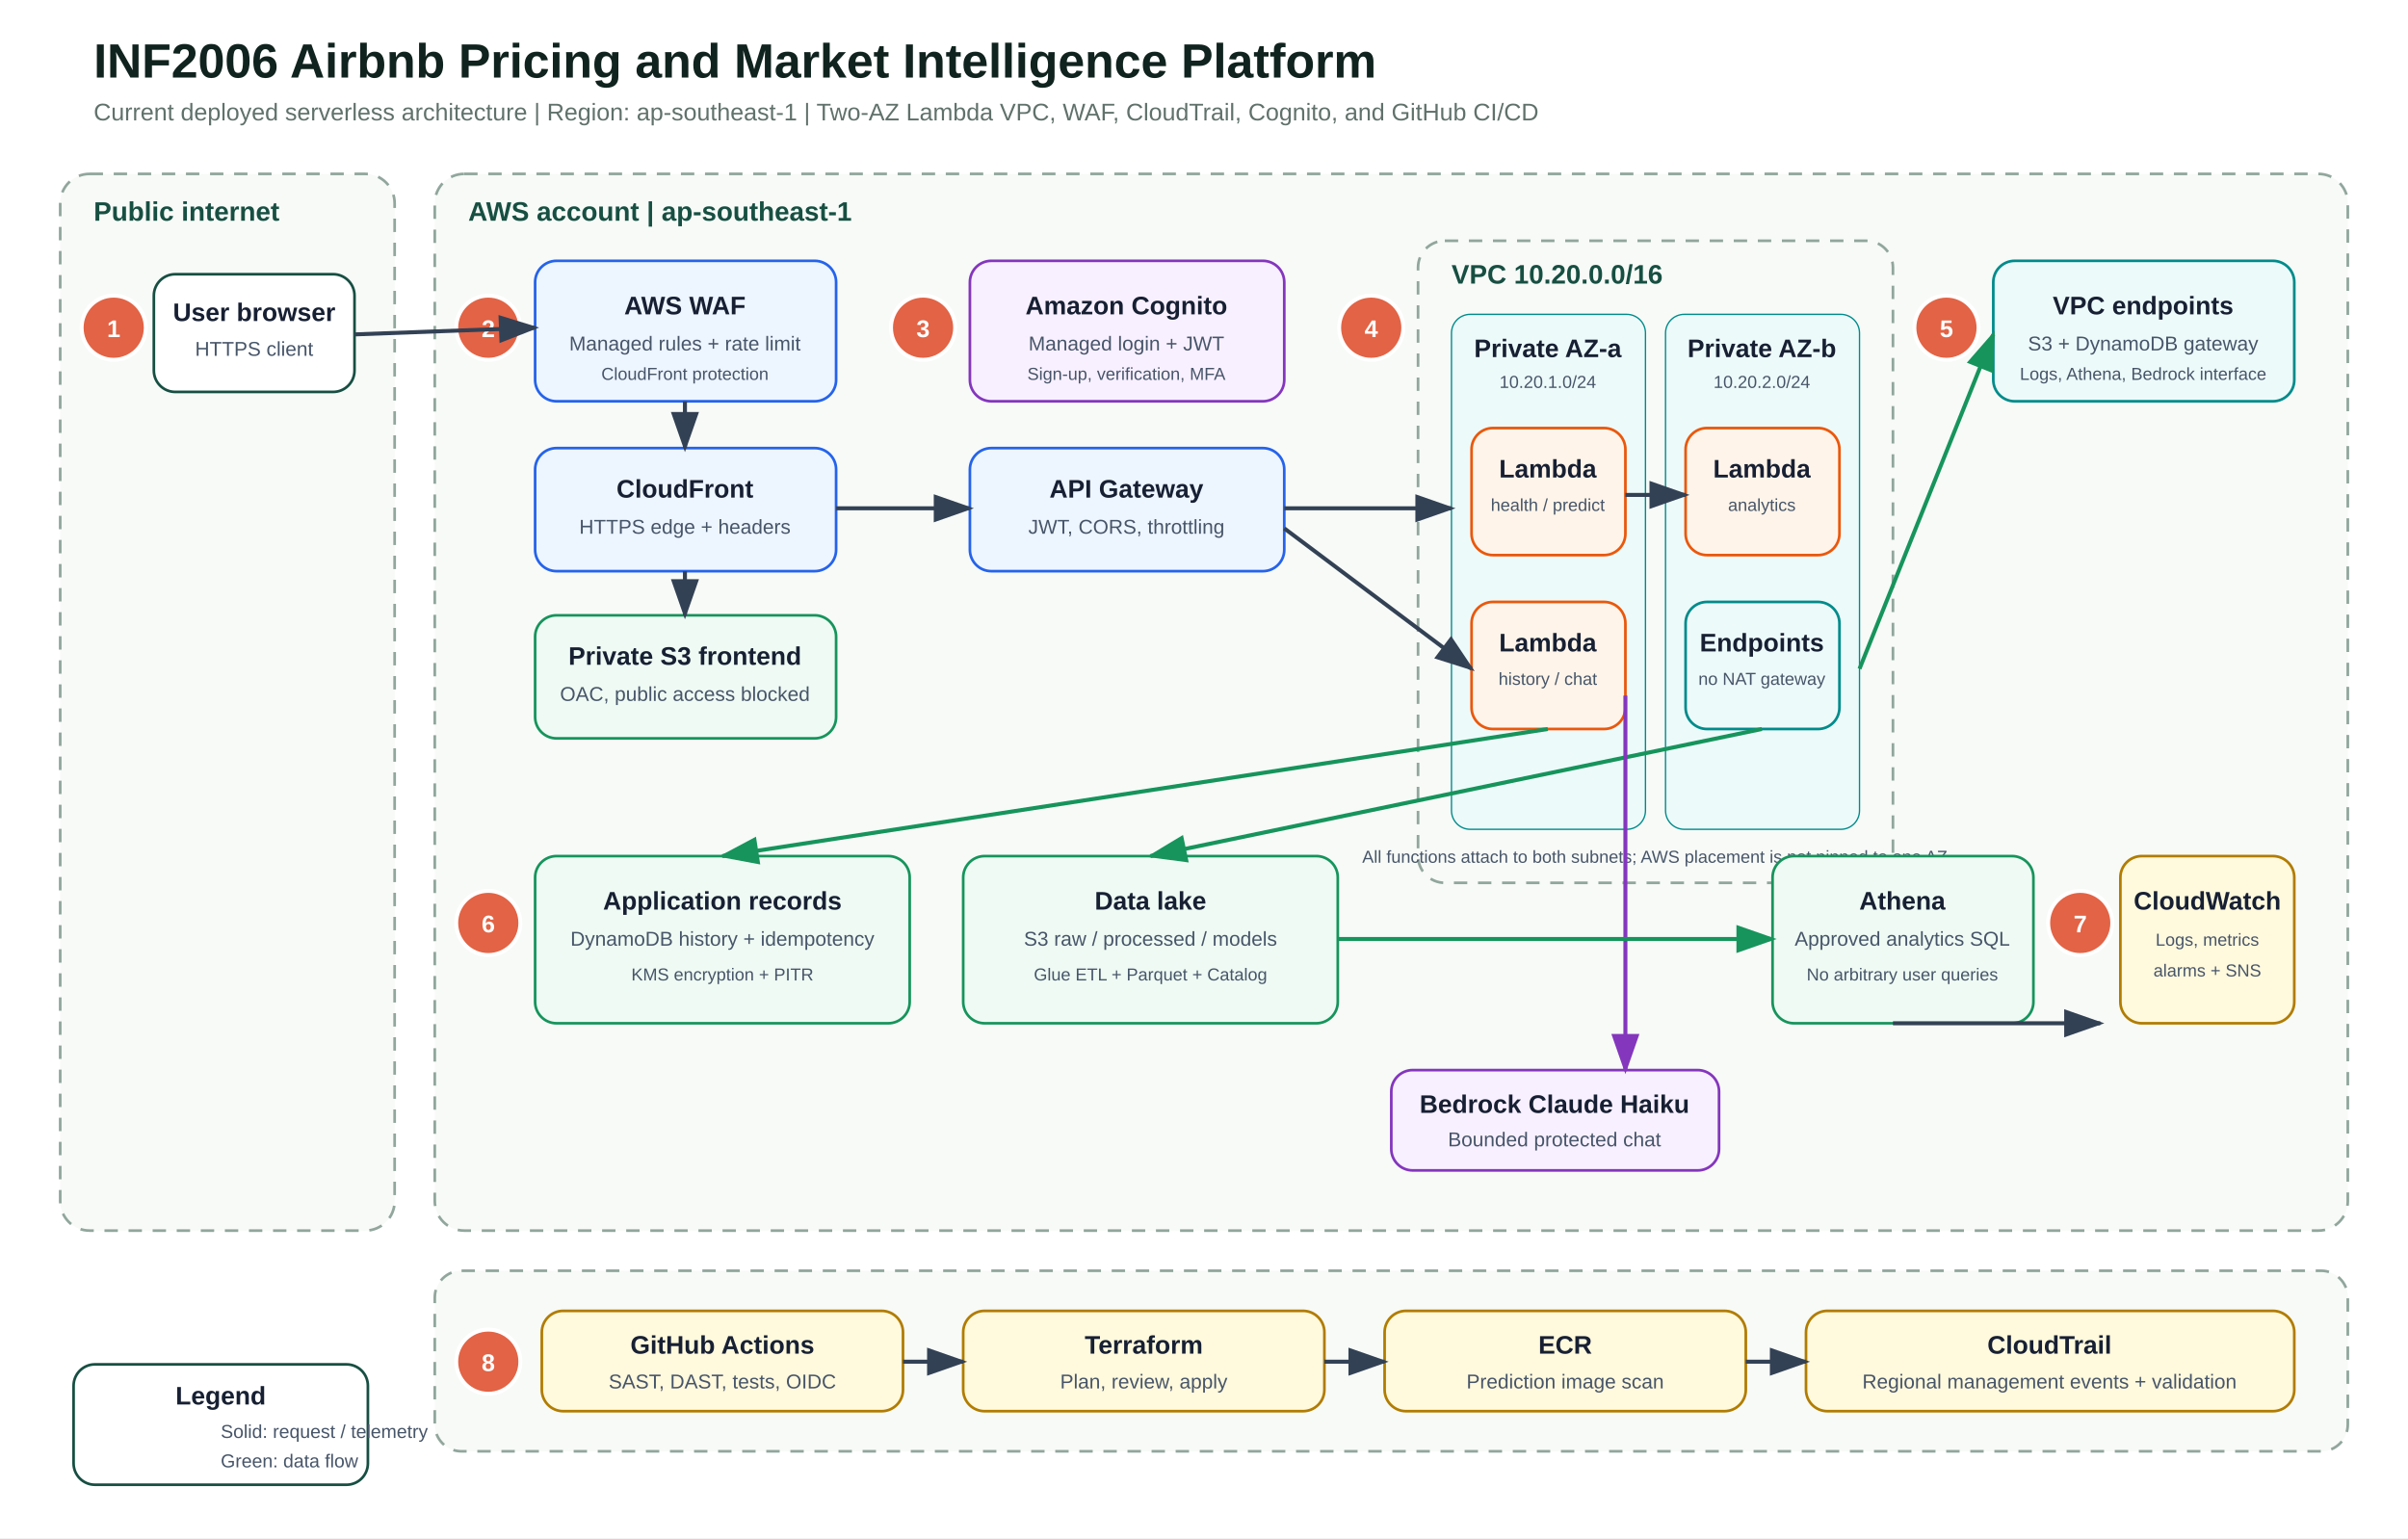
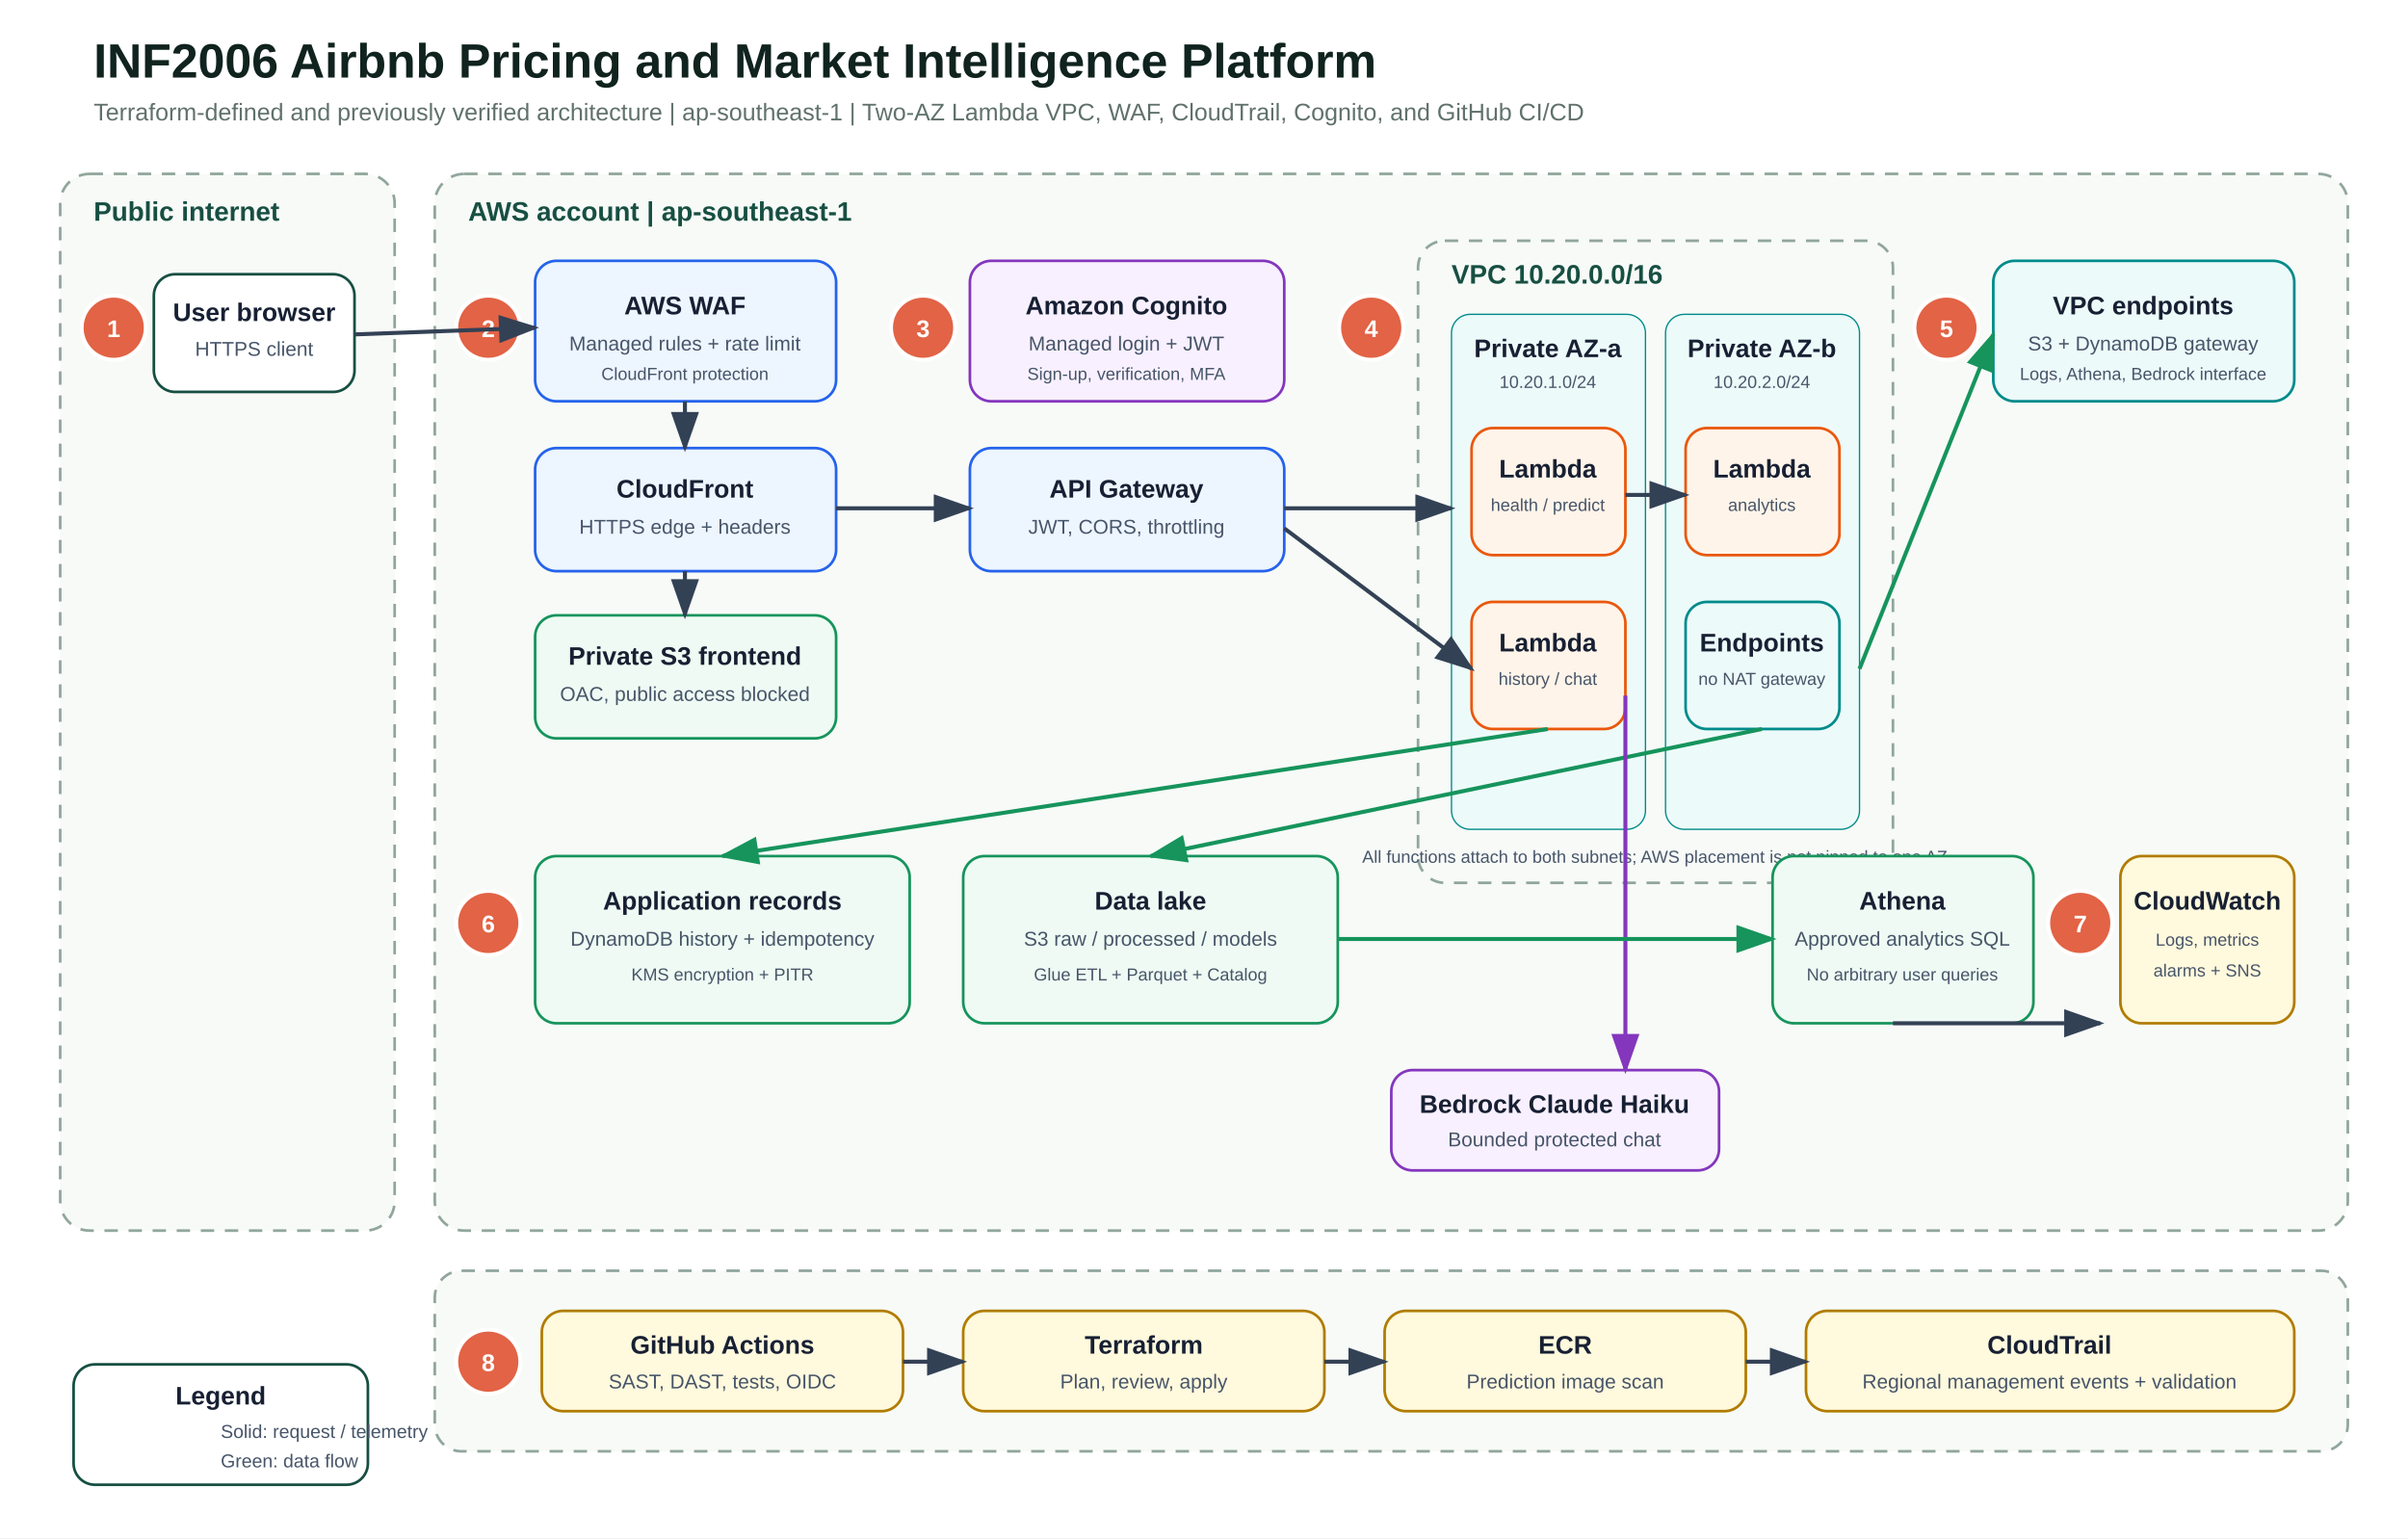
<svg xmlns="http://www.w3.org/2000/svg" width="1800" height="1150" viewBox="0 0 1800 1150">
  <defs>
    <style>
      .title { font: 700 36px Arial, sans-serif; fill: #10231e; }
      .subtitle { font: 18px Arial, sans-serif; fill: #60716b; }
      .step { font: 700 18px Arial, sans-serif; fill: #ffffff; text-anchor: middle; }
      .boundary { fill: #f7faf7; stroke: #91a69d; stroke-width: 2; stroke-dasharray: 10 8; }
      .boundary-label { font: 700 20px Arial, sans-serif; fill: #174f42; }
      .box { fill: #ffffff; stroke: #174f42; stroke-width: 2; rx: 16; }
      .edge { fill: #edf5ff; stroke: #2563eb; }
      .compute { fill: #fff4e9; stroke: #ea580c; }
      .data { fill: #eefaf3; stroke: #16945c; }
      .identity { fill: #f8f0ff; stroke: #8436bd; }
      .ops { fill: #fff9dd; stroke: #b17c00; }
      .network { fill: #edfafa; stroke: #008b8b; }
      .label { font: 700 19px Arial, sans-serif; fill: #172033; text-anchor: middle; }
      .small { font: 15px Arial, sans-serif; fill: #475569; text-anchor: middle; }
      .tiny { font: 13px Arial, sans-serif; fill: #475569; text-anchor: middle; }
      .arrow { stroke: #334155; stroke-width: 3; fill: none; marker-end: url(#arrowhead); }
      .green-arrow { stroke: #16945c; stroke-width: 3; fill: none; marker-end: url(#greenhead); }
      .purple-arrow { stroke: #8436bd; stroke-width: 3; fill: none; marker-end: url(#purplehead); }
      .step-circle { fill: #e26345; stroke: #ffffff; stroke-width: 3; }
      .legend { font: 14px Arial, sans-serif; fill: #475569; }
    </style>
    <marker id="arrowhead" markerWidth="10" markerHeight="7" refX="9" refY="3.5" orient="auto">
      <polygon points="0 0, 10 3.5, 0 7" fill="#334155" />
    </marker>
    <marker id="greenhead" markerWidth="10" markerHeight="7" refX="9" refY="3.5" orient="auto">
      <polygon points="0 0, 10 3.5, 0 7" fill="#16945c" />
    </marker>
    <marker id="purplehead" markerWidth="10" markerHeight="7" refX="9" refY="3.5" orient="auto">
      <polygon points="0 0, 10 3.5, 0 7" fill="#8436bd" />
    </marker>
  </defs>
  <rect width="1800" height="1150" fill="#ffffff" />
  <text x="70" y="58" class="title">INF2006 Airbnb Pricing and Market Intelligence Platform</text>
-   <text x="70" y="90" class="subtitle">Current deployed serverless architecture | Region: ap-southeast-1 | Two-AZ Lambda VPC, WAF, CloudTrail, Cognito, and GitHub CI/CD</text>
+   <text x="70" y="90" class="subtitle">Terraform-defined and previously verified architecture | ap-southeast-1 | Two-AZ Lambda VPC, WAF, CloudTrail, Cognito, and GitHub CI/CD</text>
  <rect x="45" y="130" width="250" height="790" class="boundary" rx="22" />
  <text x="70" y="165" class="boundary-label">Public internet</text>
  <rect x="325" y="130" width="1430" height="790" class="boundary" rx="22" />
  <text x="350" y="165" class="boundary-label">AWS account | ap-southeast-1</text>
  <circle cx="85" cy="245" r="24" class="step-circle" />
  <text x="85" y="252" class="step">1</text>
  <rect x="115" y="205" width="150" height="88" class="box" />
  <text x="190" y="240" class="label">User browser</text>
  <text x="190" y="266" class="small">HTTPS client</text>
  <circle cx="365" cy="245" r="24" class="step-circle" />
  <text x="365" y="252" class="step">2</text>
  <rect x="400" y="195" width="225" height="105" class="box edge" />
  <text x="512" y="235" class="label">AWS WAF</text>
  <text x="512" y="262" class="small">Managed rules + rate limit</text>
  <text x="512" y="284" class="tiny">CloudFront protection</text>
  <rect x="400" y="335" width="225" height="92" class="box edge" />
  <text x="512" y="372" class="label">CloudFront</text>
  <text x="512" y="399" class="small">HTTPS edge + headers</text>
  <rect x="400" y="460" width="225" height="92" class="box data" />
  <text x="512" y="497" class="label">Private S3 frontend</text>
  <text x="512" y="524" class="small">OAC, public access blocked</text>
  <circle cx="690" cy="245" r="24" class="step-circle" />
  <text x="690" y="252" class="step">3</text>
  <rect x="725" y="195" width="235" height="105" class="box identity" />
  <text x="842" y="235" class="label">Amazon Cognito</text>
  <text x="842" y="262" class="small">Managed login + JWT</text>
  <text x="842" y="284" class="tiny">Sign-up, verification, MFA</text>
  <rect x="725" y="335" width="235" height="92" class="box edge" />
  <text x="842" y="372" class="label">API Gateway</text>
  <text x="842" y="399" class="small">JWT, CORS, throttling</text>
  <circle cx="1025" cy="245" r="24" class="step-circle" />
  <text x="1025" y="252" class="step">4</text>
  <rect x="1060" y="180" width="355" height="480" class="boundary" rx="20" />
  <text x="1085" y="212" class="boundary-label">VPC 10.20.0.0/16</text>
  <text x="1237" y="645" class="tiny">All functions attach to both subnets; AWS placement is not pinned to one AZ</text>
  <rect x="1085" y="235" width="145" height="385" class="network" rx="14" />
  <text x="1157" y="267" class="label">Private AZ-a</text>
  <text x="1157" y="290" class="tiny">10.20.1.0/24</text>
  <rect x="1100" y="320" width="115" height="95" class="box compute" />
  <text x="1157" y="357" class="label">Lambda</text>
  <text x="1157" y="382" class="tiny">health / predict</text>
  <rect x="1100" y="450" width="115" height="95" class="box compute" />
  <text x="1157" y="487" class="label">Lambda</text>
  <text x="1157" y="512" class="tiny">history / chat</text>
  <rect x="1245" y="235" width="145" height="385" class="network" rx="14" />
  <text x="1317" y="267" class="label">Private AZ-b</text>
  <text x="1317" y="290" class="tiny">10.20.2.0/24</text>
  <rect x="1260" y="320" width="115" height="95" class="box compute" />
  <text x="1317" y="357" class="label">Lambda</text>
  <text x="1317" y="382" class="tiny">analytics</text>
  <rect x="1260" y="450" width="115" height="95" class="box network" />
  <text x="1317" y="487" class="label">Endpoints</text>
  <text x="1317" y="512" class="tiny">no NAT gateway</text>
  <circle cx="1455" cy="245" r="24" class="step-circle" />
  <text x="1455" y="252" class="step">5</text>
  <rect x="1490" y="195" width="225" height="105" class="box network" />
  <text x="1602" y="235" class="label">VPC endpoints</text>
  <text x="1602" y="262" class="small">S3 + DynamoDB gateway</text>
  <text x="1602" y="284" class="tiny">Logs, Athena, Bedrock interface</text>
  <circle cx="365" cy="690" r="24" class="step-circle" />
  <text x="365" y="697" class="step">6</text>
  <rect x="400" y="640" width="280" height="125" class="box data" />
  <text x="540" y="680" class="label">Application records</text>
  <text x="540" y="707" class="small">DynamoDB history + idempotency</text>
  <text x="540" y="733" class="tiny">KMS encryption + PITR</text>
  <rect x="720" y="640" width="280" height="125" class="box data" />
  <text x="860" y="680" class="label">Data lake</text>
  <text x="860" y="707" class="small">S3 raw / processed / models</text>
  <text x="860" y="733" class="tiny">Glue ETL + Parquet + Catalog</text>
  <rect x="1040" y="800" width="245" height="75" class="box identity" />
  <text x="1162" y="832" class="label">Bedrock Claude Haiku</text>
  <text x="1162" y="857" class="small">Bounded protected chat</text>
  <rect x="1325" y="640" width="195" height="125" class="box data" />
  <text x="1422" y="680" class="label">Athena</text>
  <text x="1422" y="707" class="small">Approved analytics SQL</text>
  <text x="1422" y="733" class="tiny">No arbitrary user queries</text>
  <circle cx="1555" cy="690" r="24" class="step-circle" />
  <text x="1555" y="697" class="step">7</text>
  <rect x="1585" y="640" width="130" height="125" class="box ops" />
  <text x="1650" y="680" class="label">CloudWatch</text>
  <text x="1650" y="707" class="tiny">Logs, metrics</text>
  <text x="1650" y="730" class="tiny">alarms + SNS</text>
  <rect x="325" y="950" width="1430" height="135" class="boundary" rx="20" />
  <circle cx="365" cy="1018" r="24" class="step-circle" />
  <text x="365" y="1025" class="step">8</text>
  <rect x="405" y="980" width="270" height="75" class="box ops" />
  <text x="540" y="1012" class="label">GitHub Actions</text>
  <text x="540" y="1038" class="small">SAST, DAST, tests, OIDC</text>
  <rect x="720" y="980" width="270" height="75" class="box ops" />
  <text x="855" y="1012" class="label">Terraform</text>
  <text x="855" y="1038" class="small">Plan, review, apply</text>
  <rect x="1035" y="980" width="270" height="75" class="box ops" />
  <text x="1170" y="1012" class="label">ECR</text>
  <text x="1170" y="1038" class="small">Prediction image scan</text>
  <rect x="1350" y="980" width="365" height="75" class="box ops" />
  <text x="1532" y="1012" class="label">CloudTrail</text>
  <text x="1532" y="1038" class="small">Regional management events + validation</text>
  <path d="M265 250 L400 245" class="arrow" />
  <path d="M512 300 L512 335" class="arrow" />
  <path d="M512 427 L512 460" class="arrow" />
  <path d="M625 380 L725 380" class="arrow" />
  <path d="M960 380 L1085 380" class="arrow" />
  <path d="M960 395 L1100 500" class="arrow" />
  <path d="M1215 370 L1260 370" class="arrow" />
  <path d="M1390 500 L1490 250" class="green-arrow" />
  <path d="M1157 545 L540 640" class="green-arrow" />
  <path d="M1317 545 L860 640" class="green-arrow" />
  <path d="M1215 520 L1215 800" class="purple-arrow" />
  <path d="M1000 702 L1325 702" class="green-arrow" />
  <path d="M1415 765 L1570 765" class="arrow" />
  <path d="M675 1018 L720 1018" class="arrow" />
  <path d="M990 1018 L1035 1018" class="arrow" />
  <path d="M1305 1018 L1350 1018" class="arrow" />
  <rect x="55" y="1020" width="220" height="90" class="box" />
  <text x="165" y="1050" class="label">Legend</text>
  <text x="165" y="1075" class="legend">Solid: request / telemetry</text>
  <text x="165" y="1097" class="legend">Green: data flow</text>
</svg>
